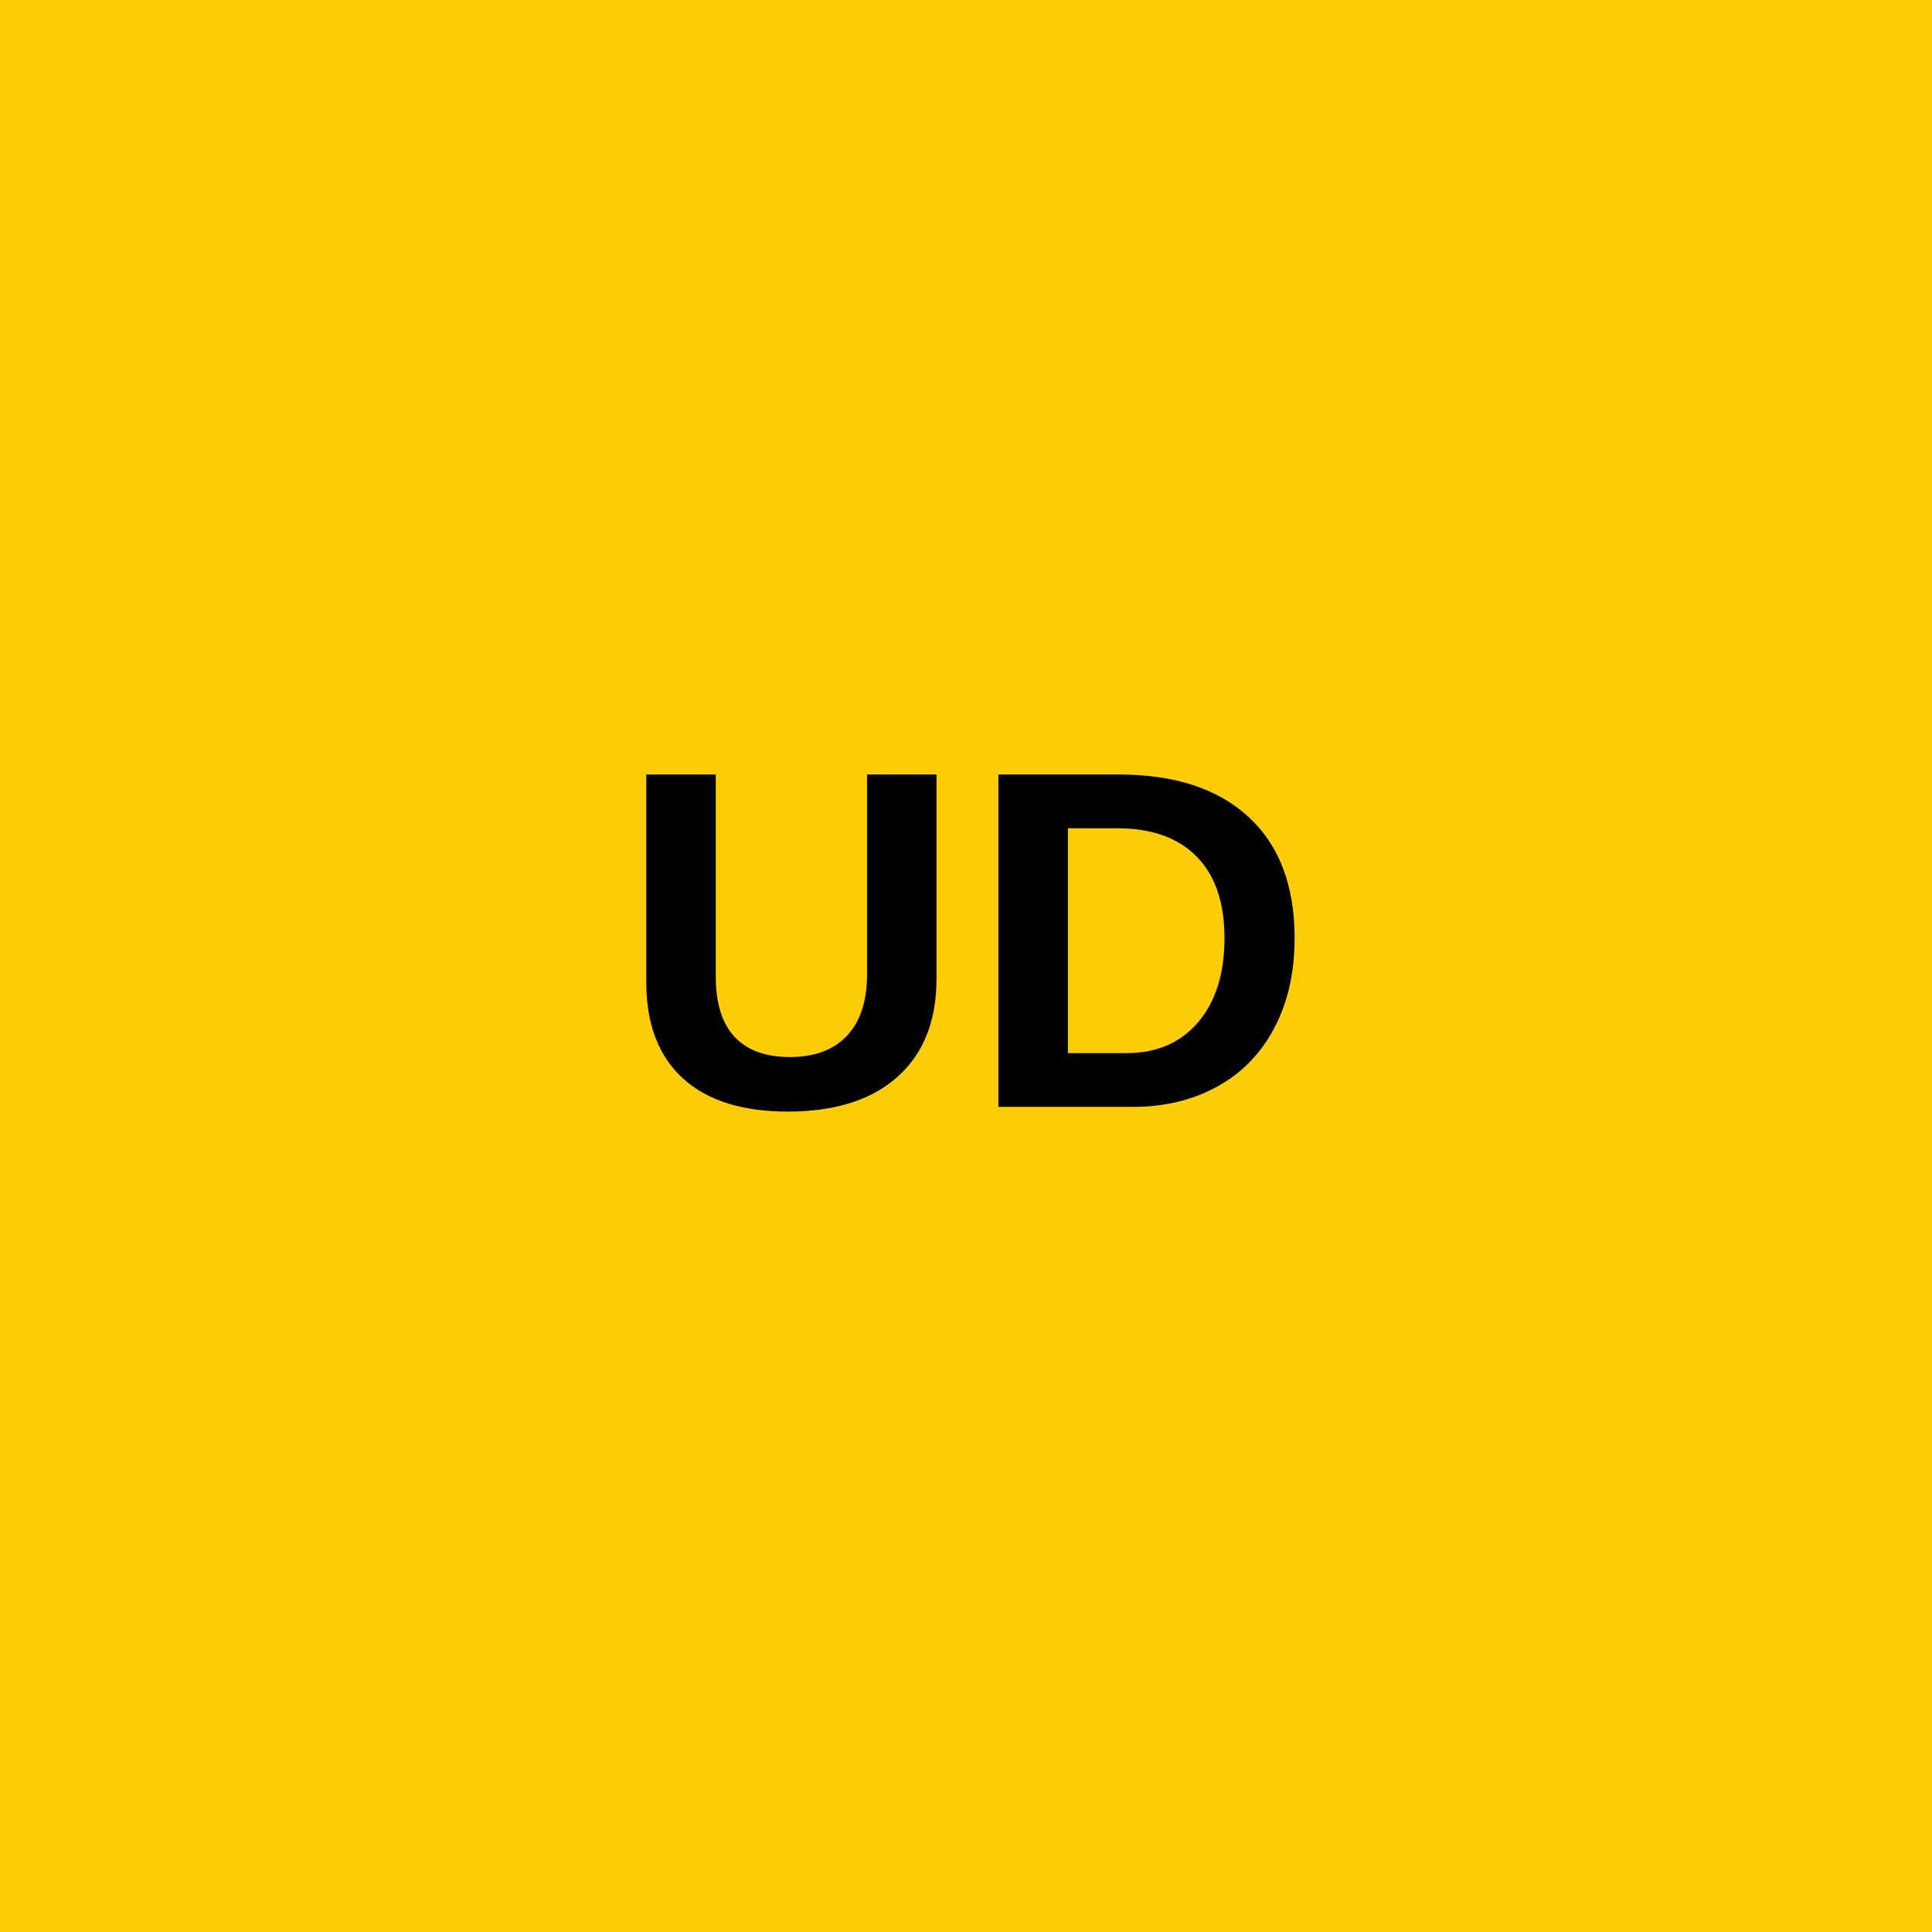
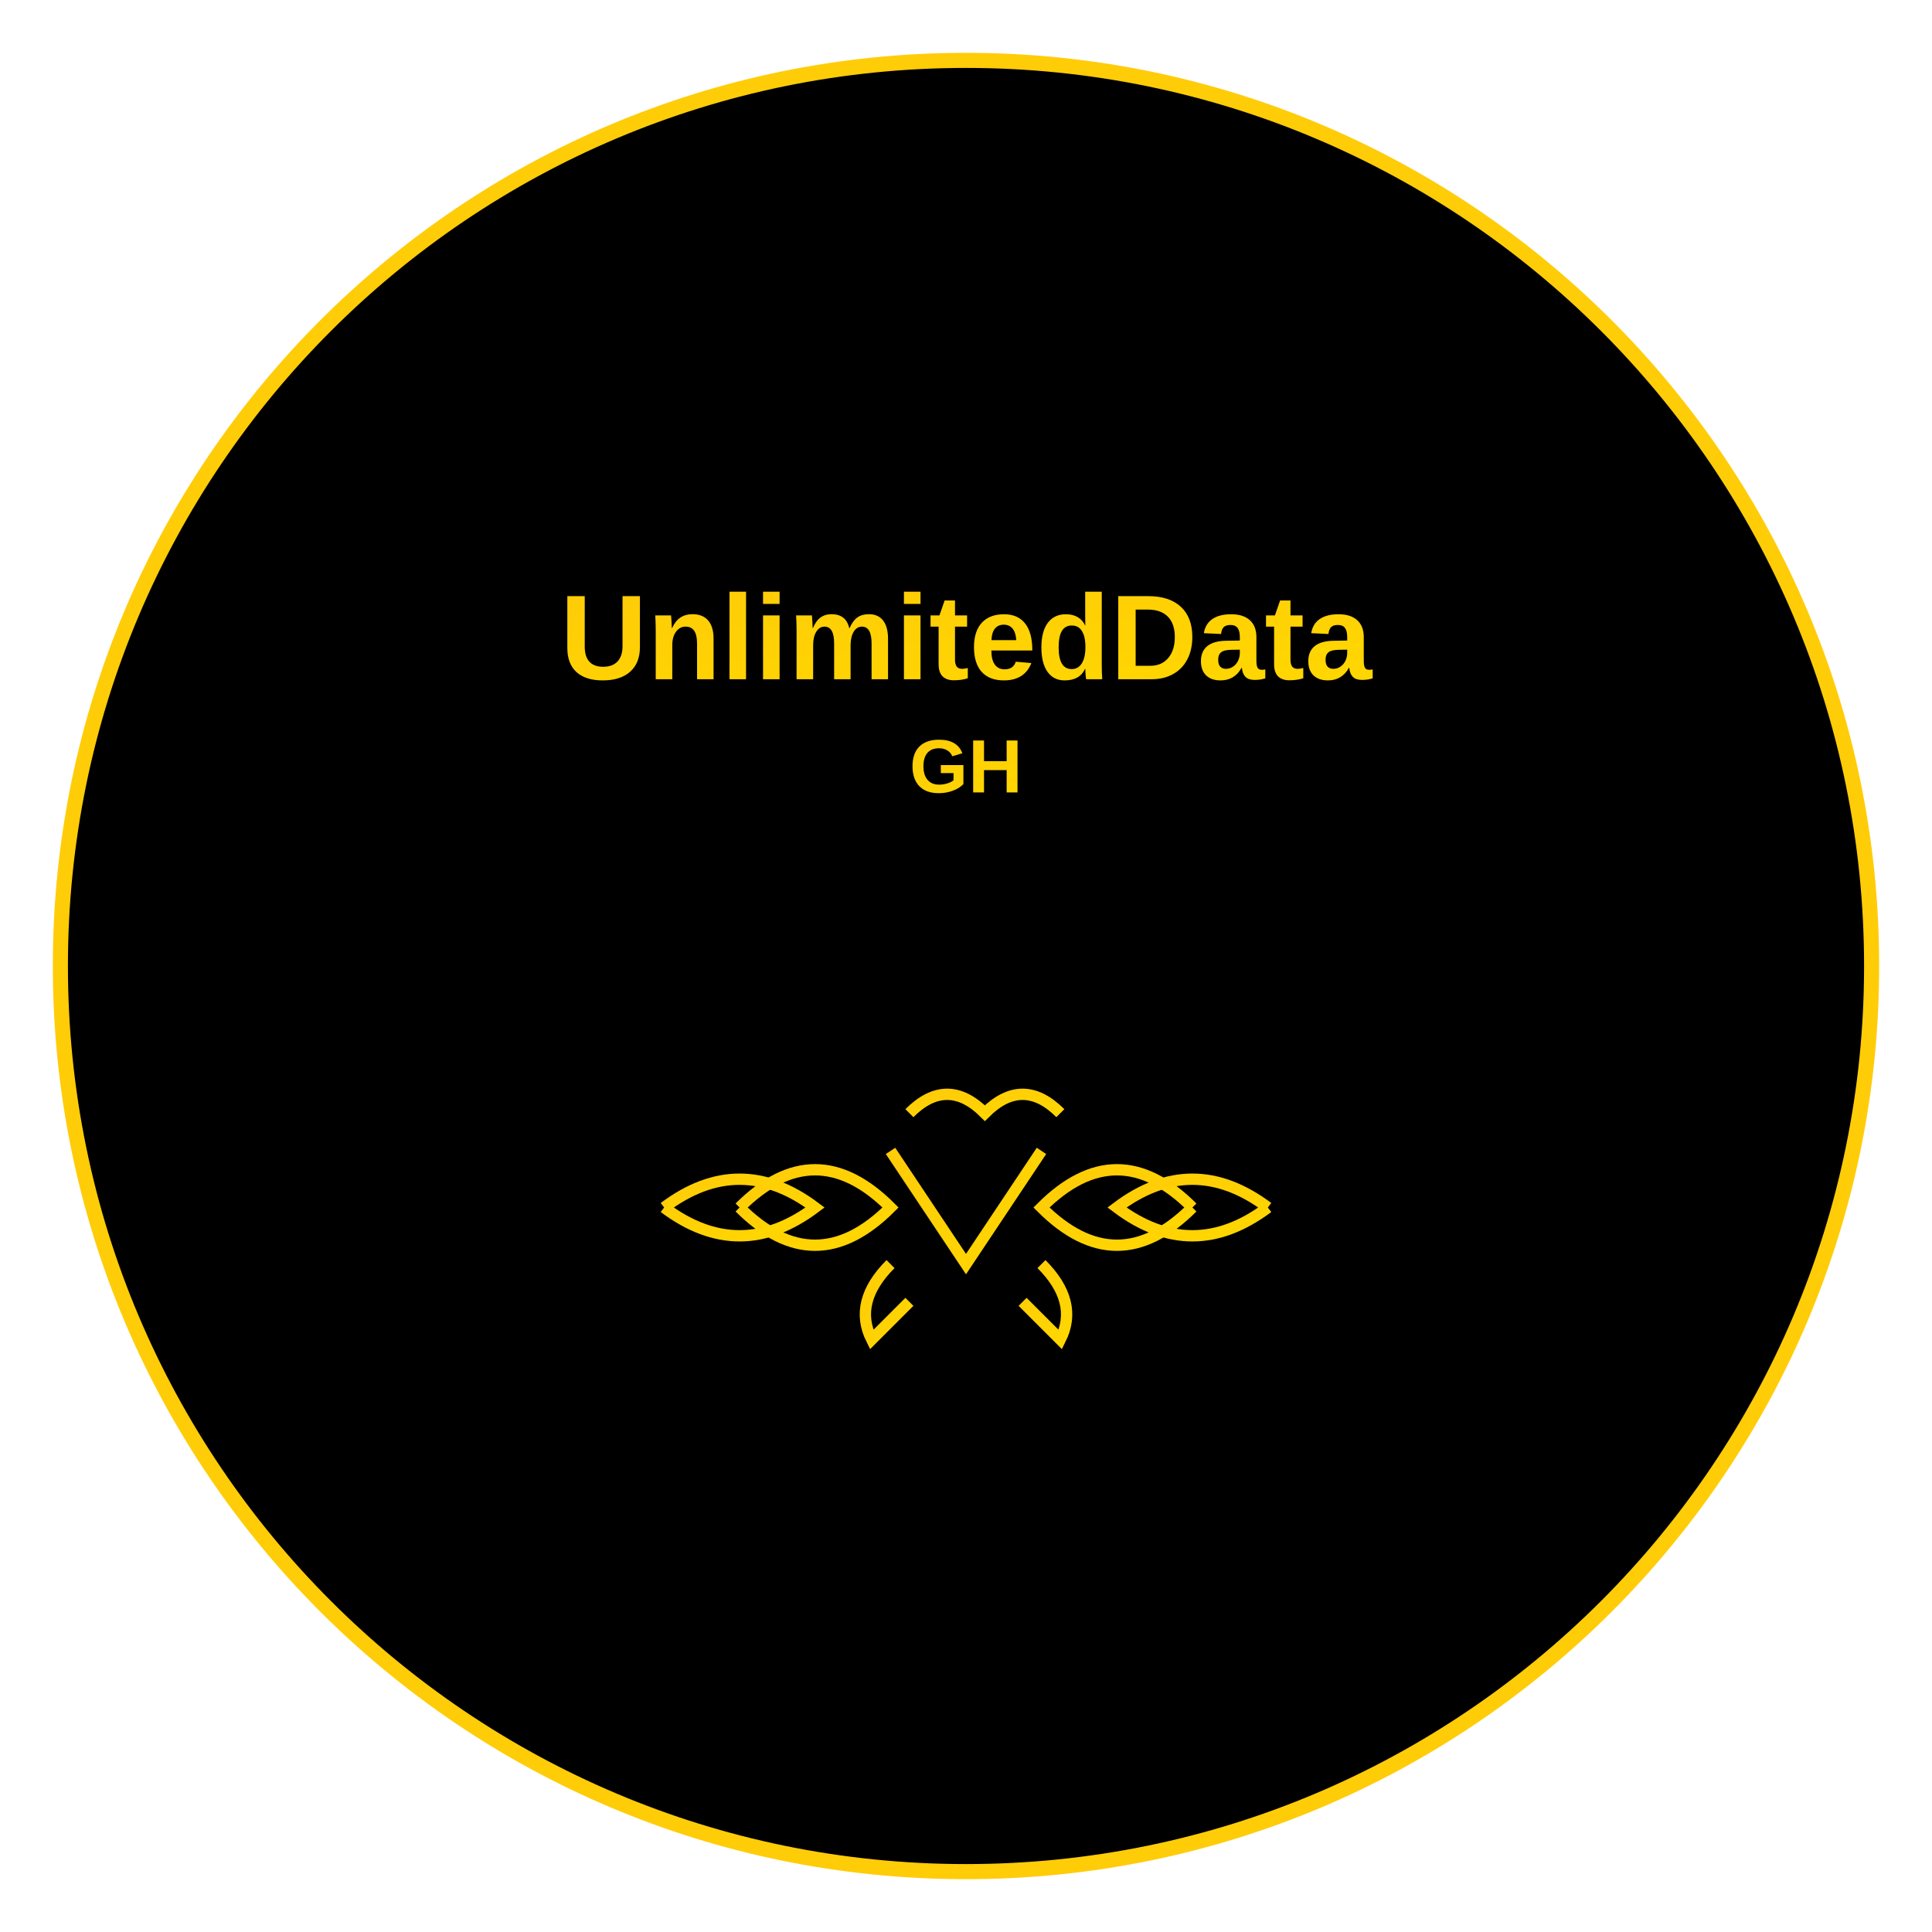
- <svg xmlns="http://www.w3.org/2000/svg" width="192" height="192" viewBox="0 0 192 192">
-   <rect width="192" height="192" fill="#FFCC08" />
-   <text x="96" y="110" text-anchor="middle" font-family="Arial, sans-serif" font-size="48" font-weight="bold" fill="#000000">UD</text>
+ <svg xmlns="http://www.w3.org/2000/svg" width="512" height="512" viewBox="0 0 512 512">
+   <defs>
+     <linearGradient id="logoGradient" x1="0%" y1="0%" x2="100%" y2="100%">
+       <stop offset="0%" style="stop-color:#FFCC08;stop-opacity:1" />
+       <stop offset="100%" style="stop-color:#FFD700;stop-opacity:1" />
+     </linearGradient>
+   </defs>
+   <circle cx="256" cy="256" r="240" fill="#000000" stroke="#FFCC08" stroke-width="4" />
+   <text x="256" y="180" font-family="Arial, sans-serif" font-size="32" font-weight="bold" text-anchor="middle" fill="url(#logoGradient)">UnlimitedData</text>
+   <text x="256" y="210" font-family="Arial, sans-serif" font-size="20" font-weight="bold" text-anchor="middle" fill="url(#logoGradient)">GH</text>
+   <g transform="translate(256, 320)">
+     <path d="M -60 0 Q -40 -20 -20 0 Q -40 20 -60 0" stroke="url(#logoGradient)" stroke-width="3" fill="none" />
+     <path d="M -80 0 Q -60 -15 -40 0 Q -60 15 -80 0" stroke="url(#logoGradient)" stroke-width="3" fill="none" />
+     <path d="M 60 0 Q 40 -20 20 0 Q 40 20 60 0" stroke="url(#logoGradient)" stroke-width="3" fill="none" />
+     <path d="M 80 0 Q 60 -15 40 0 Q 60 15 80 0" stroke="url(#logoGradient)" stroke-width="3" fill="none" />
+     <path d="M -15 -25 Q -5 -35 5 -25 Q 15 -35 25 -25" stroke="url(#logoGradient)" stroke-width="3" fill="none" />
+     <path d="M -20 -15 L 0 15 L 20 -15" stroke="url(#logoGradient)" stroke-width="3" fill="none" />
+     <line x1="-10" y1="0" x2="10" y2="0" stroke="url(#logoGradient)" stroke-width="3" />
+     <path d="M -20 15 Q -30 25 -25 35 Q -20 30 -15 25" stroke="url(#logoGradient)" stroke-width="3" fill="none" />
+     <path d="M 20 15 Q 30 25 25 35 Q 20 30 15 25" stroke="url(#logoGradient)" stroke-width="3" fill="none" />
+   </g>
</svg>
